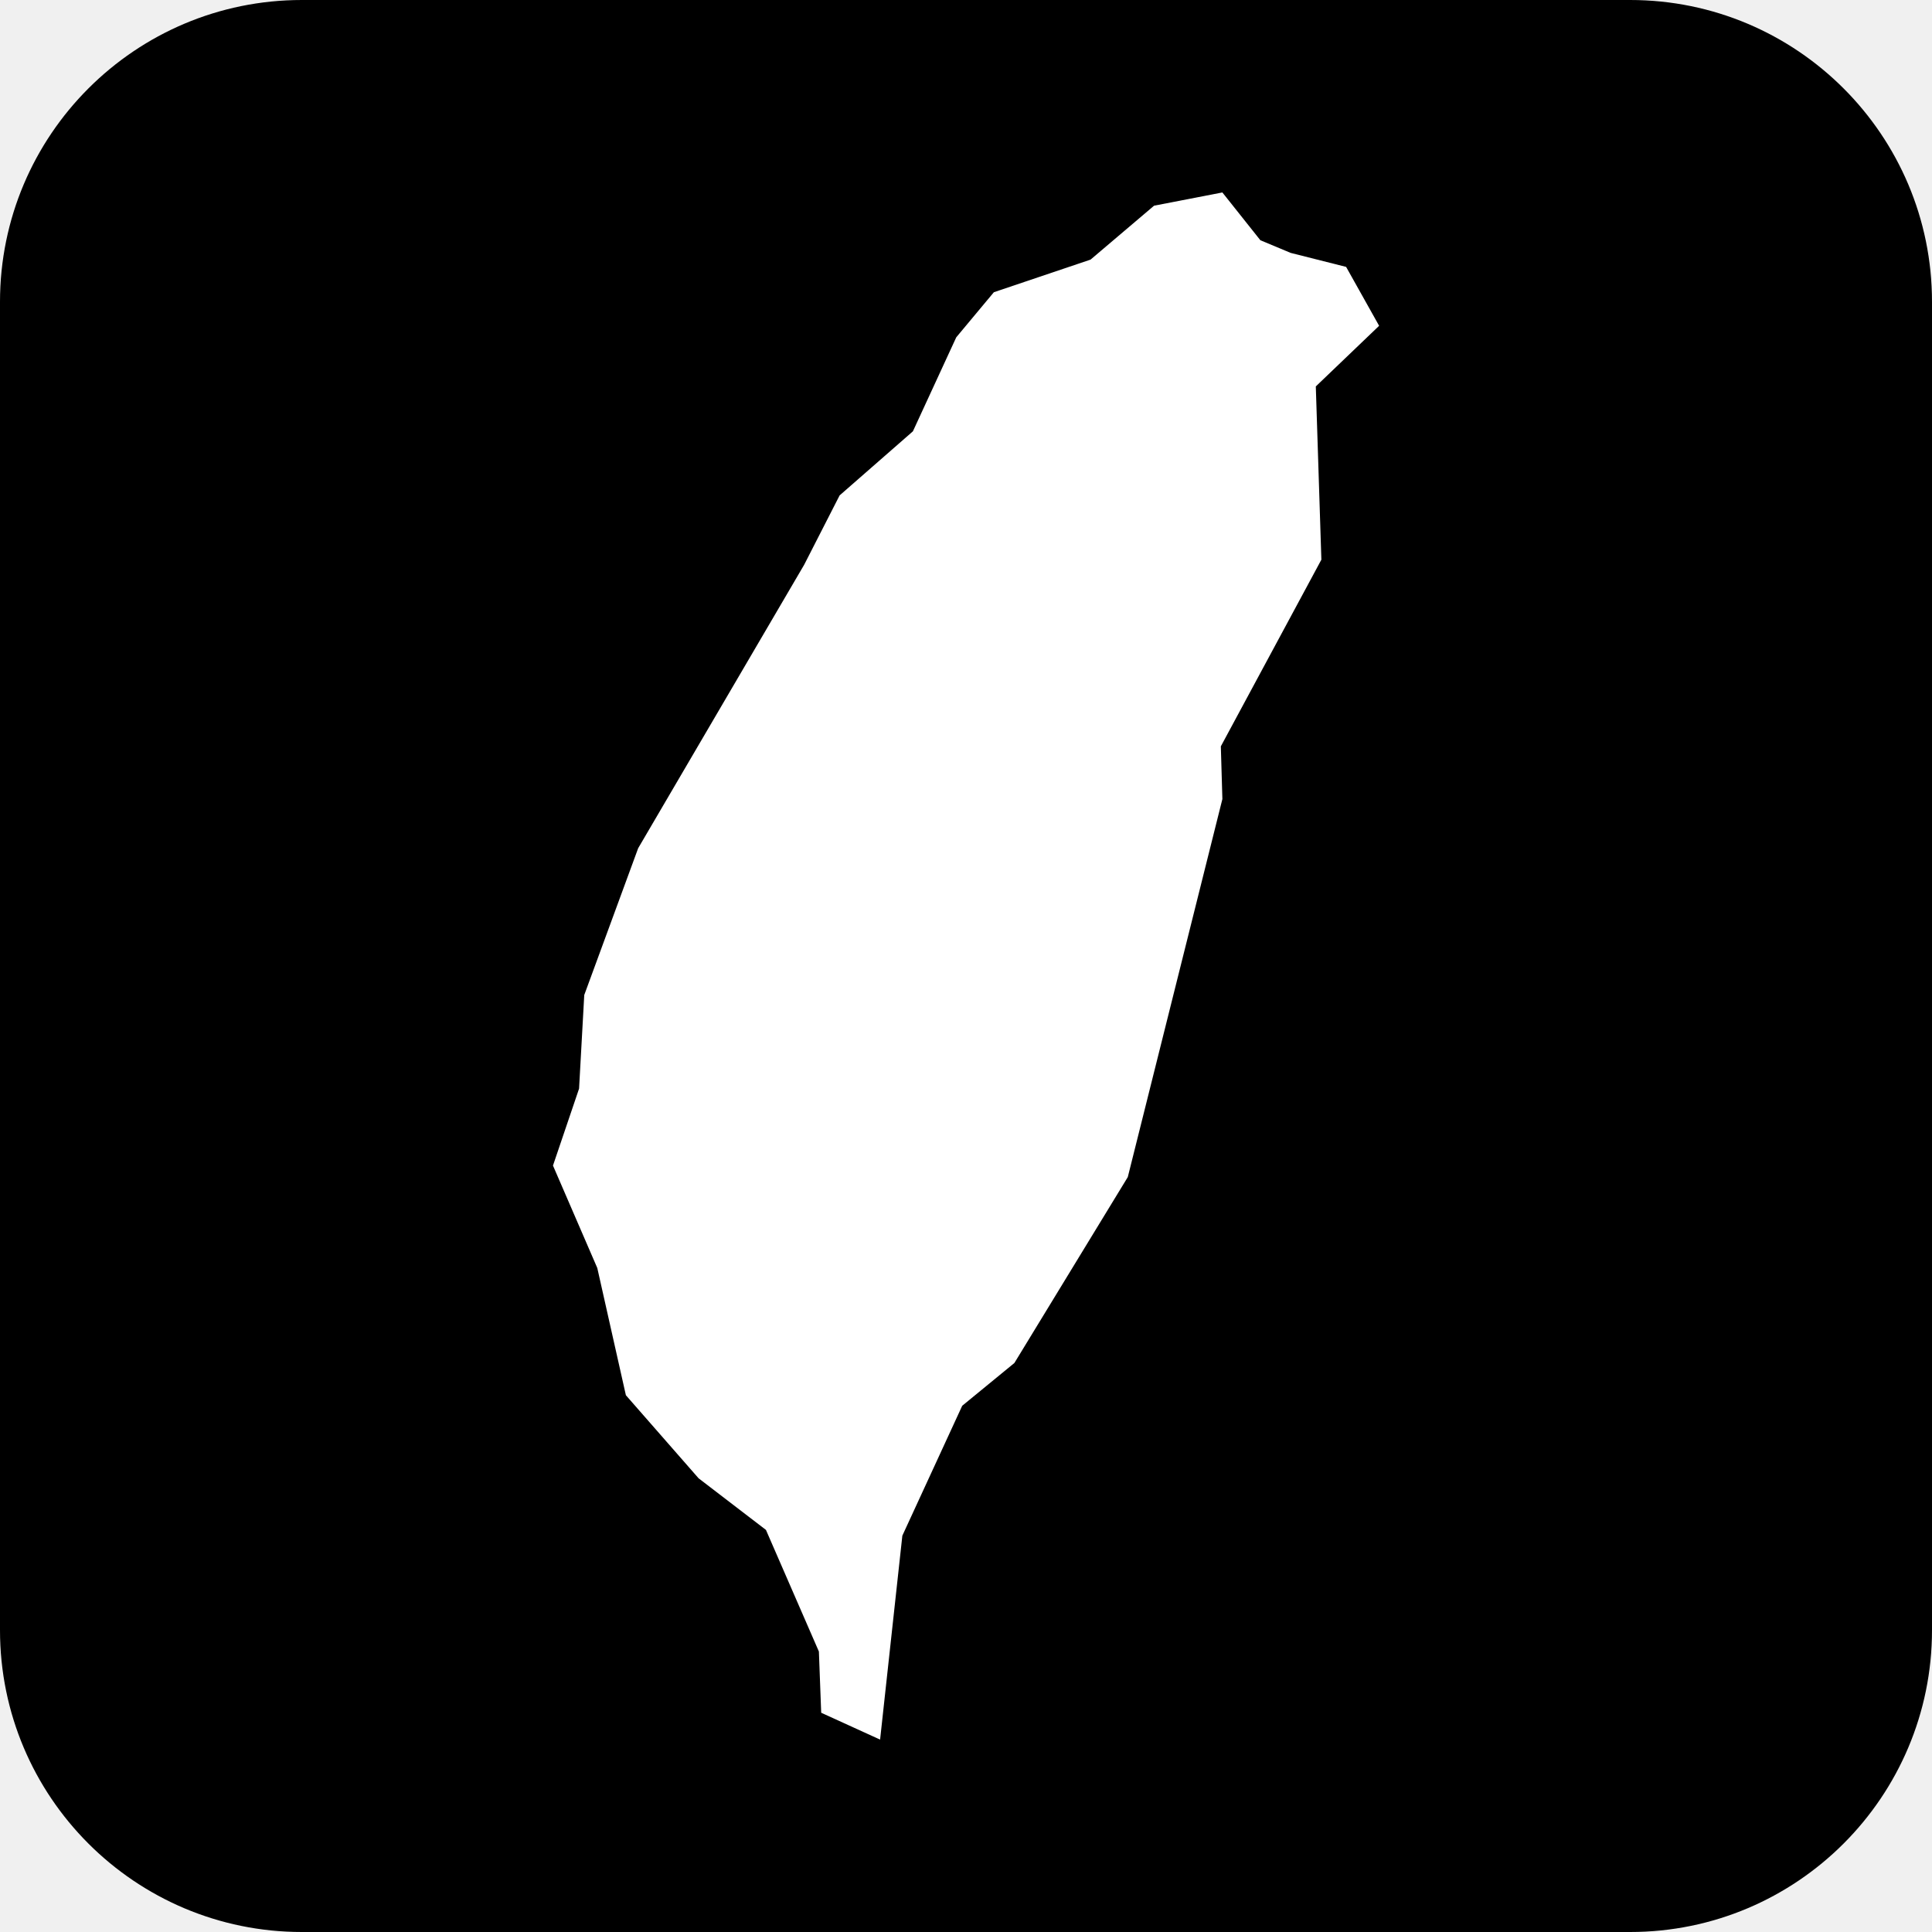
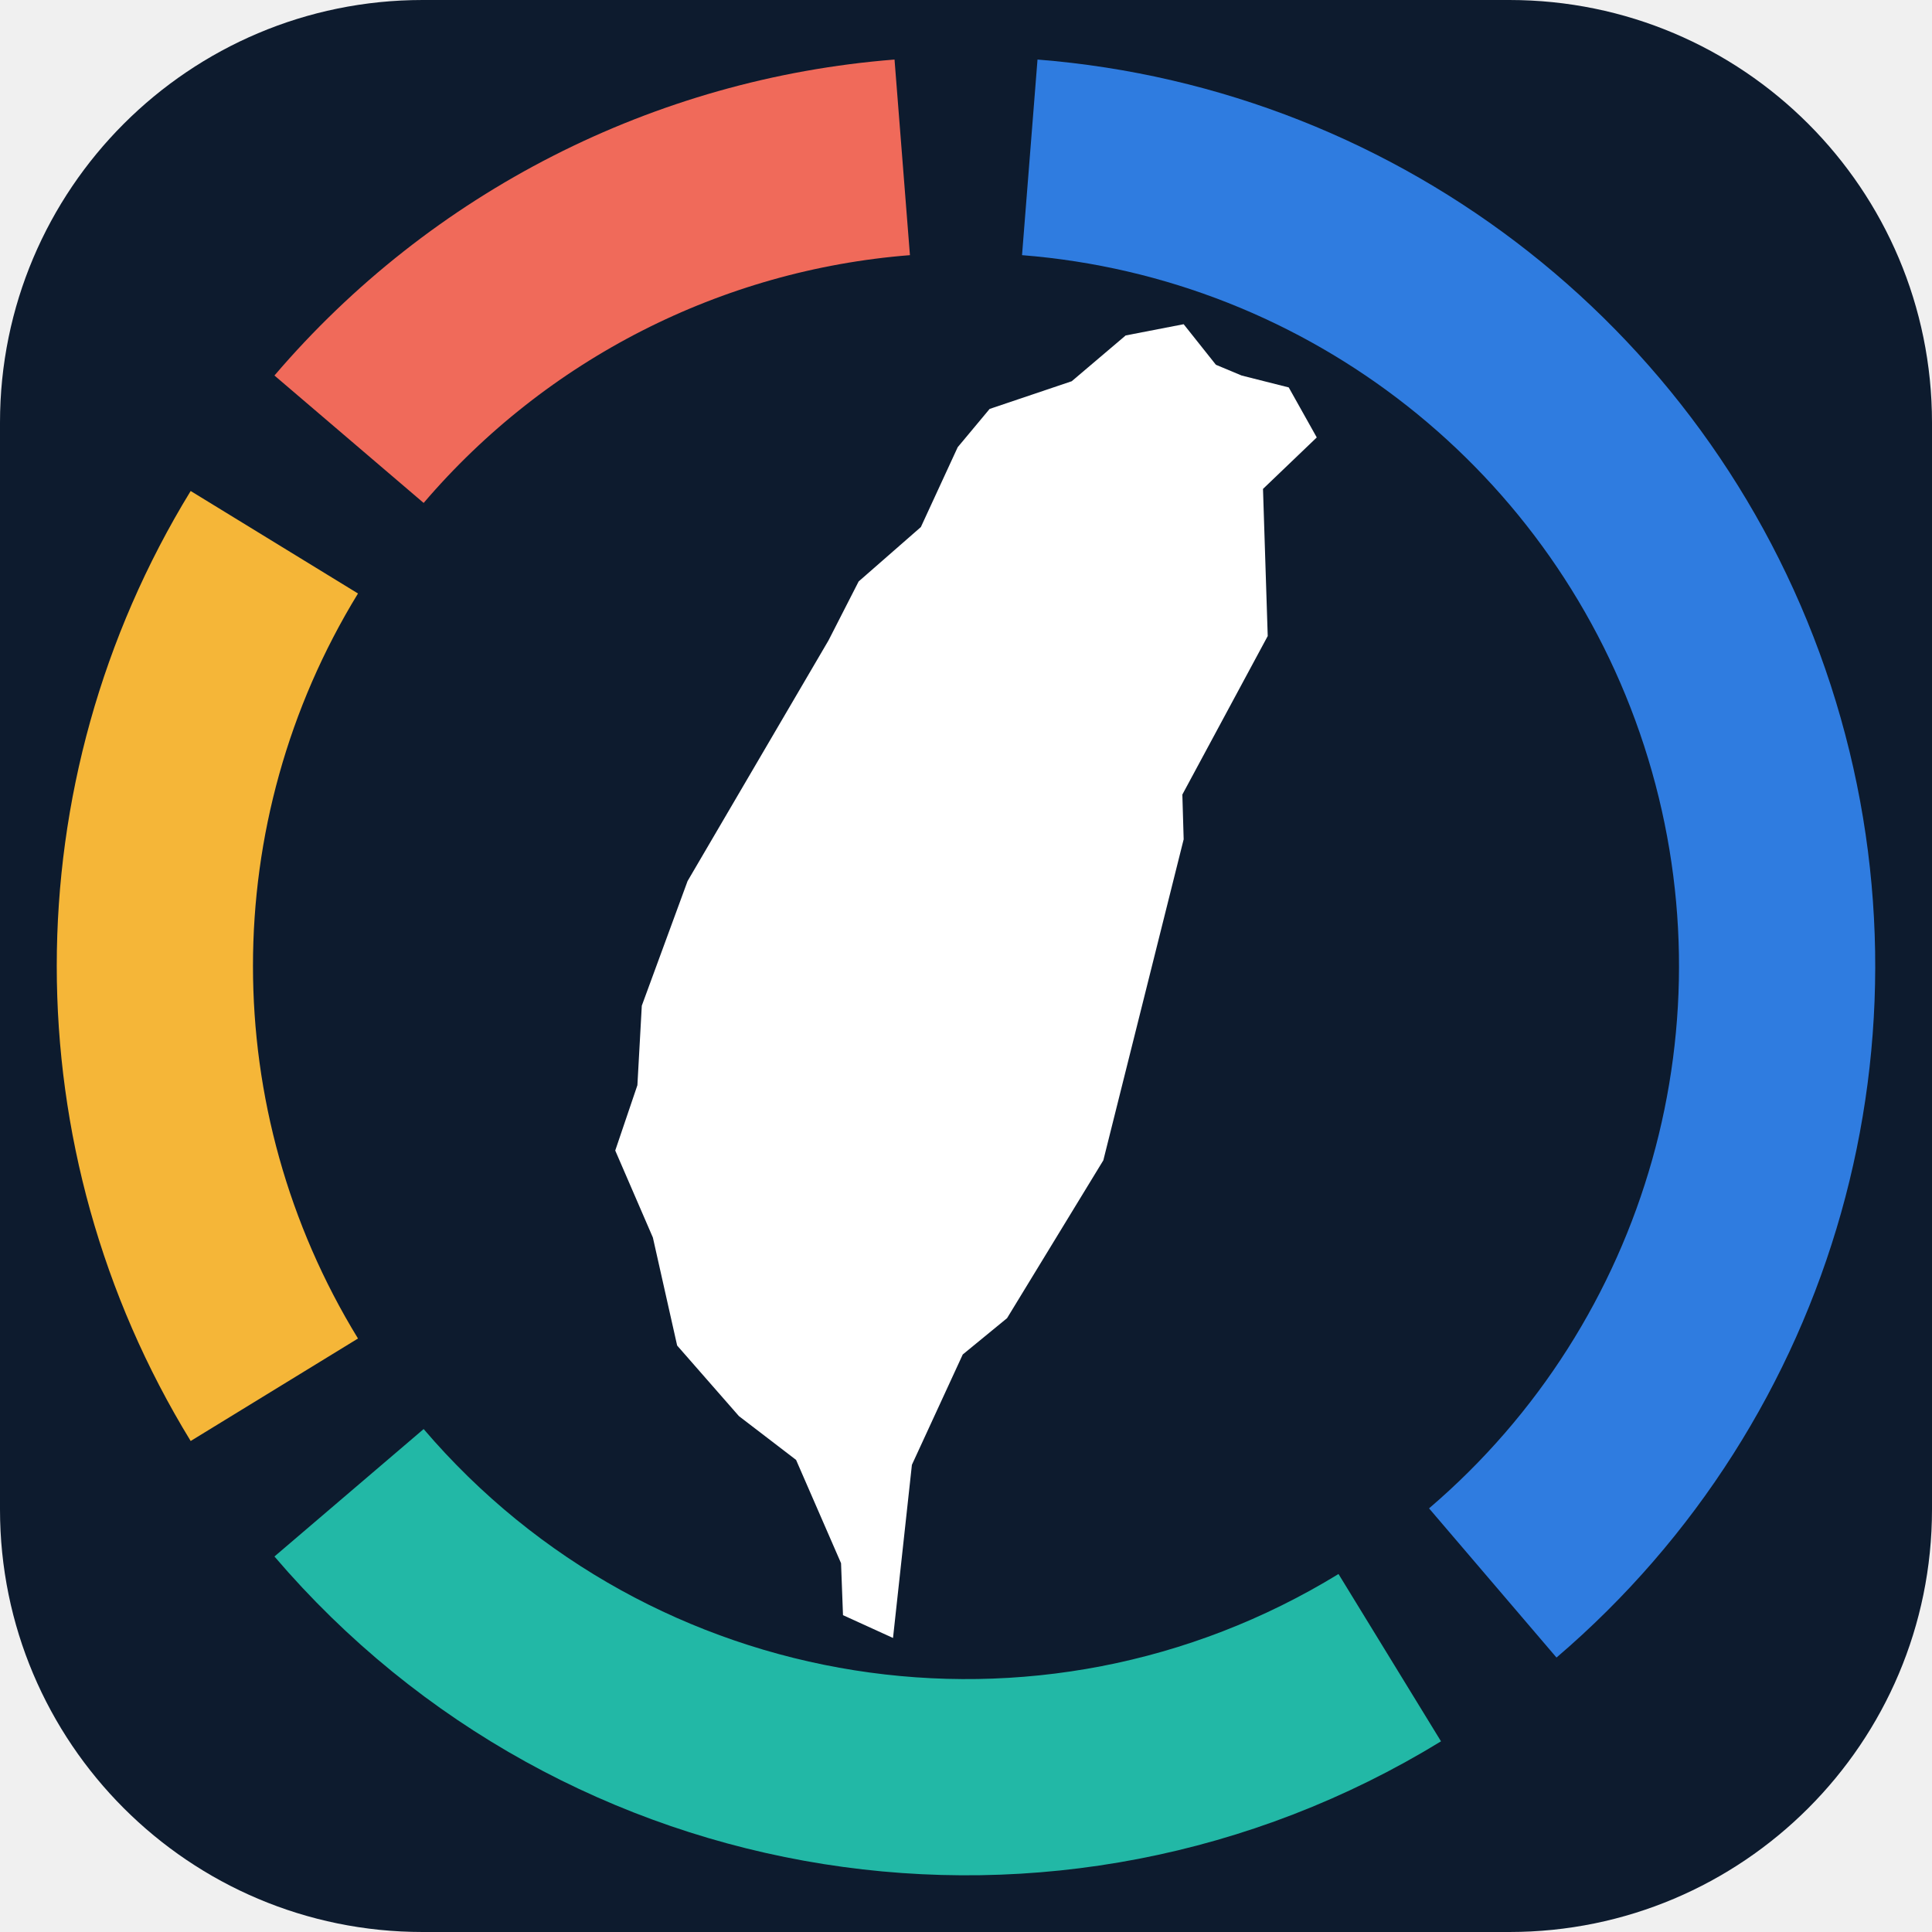
- <svg xmlns="http://www.w3.org/2000/svg" viewBox="0 0 512 512">
-   <rect width="512" height="512" rx="80" fill="#000000" />
-   <g transform="translate(143.1 47.8) scale(1.6016)">
-     <polygon fill="#ffffff" points="138.849,24.063 133.389,14.317 124.214,12 119.199,9.905 112.913,2 101.611,4.19 91.103,13.111 75.103,18.508 68.881,25.968 61.706,41.524 49.58,52.127 43.706,63.619 16.246,110.508 7.326,134.794 6.468,150.286 2.151,163.016 9.484,179.968 14.214,201.016 26.246,214.762 37.389,223.302 46.151,243.429 46.532,253.556 56.278,258 59.96,224.254 69.865,202.762 78.5,195.682 97.262,164.921 112.914,102.373 112.659,93.651 129.294,62.762 128.373,34.095" />
-   </g>
+ <svg xmlns="http://www.w3.org/2000/svg" viewBox="0 0 512 512" role="img" aria-label="臺灣儀表板 dashboard.tw">
+   <rect width="512" height="512" rx="112" fill="#0d1b2e" />
+   <path d="M272.9 41.7A215 215 0 0 1 395.6 419.5" fill="none" stroke="#2f7ce0" stroke-width="52" />
+   <path d="M368.3 439.3A215 215 0 0 1 92.5 395.6" fill="none" stroke="#22b8a6" stroke-width="52" />
+   <path d="M72.7 368.3A215 215 0 0 1 72.7 143.7" fill="none" stroke="#f5b638" stroke-width="52" />
+   <path d="M92.5 116.4A215 215 0 0 1 239.1 41.7" fill="none" stroke="#f06a5a" stroke-width="52" />
+   <polygon transform="translate(160.12 83.20) scale(1.36)" fill="#ffffff" points="138.849,24.063 133.389,14.317 124.214,12 119.199,9.905 112.913,2 101.611,4.19 91.103,13.111 75.103,18.508 68.881,25.968 61.706,41.524 49.58,52.127 43.706,63.619 16.246,110.508 7.326,134.794 6.468,150.286 2.151,163.016 9.484,179.968 14.214,201.016 26.246,214.762 37.389,223.302 46.151,243.429 46.532,253.556 56.278,258 59.96,224.254 69.865,202.762 78.5,195.682 97.262,164.921 112.914,102.373 112.659,93.651 129.294,62.762 128.373,34.095" />
</svg>
